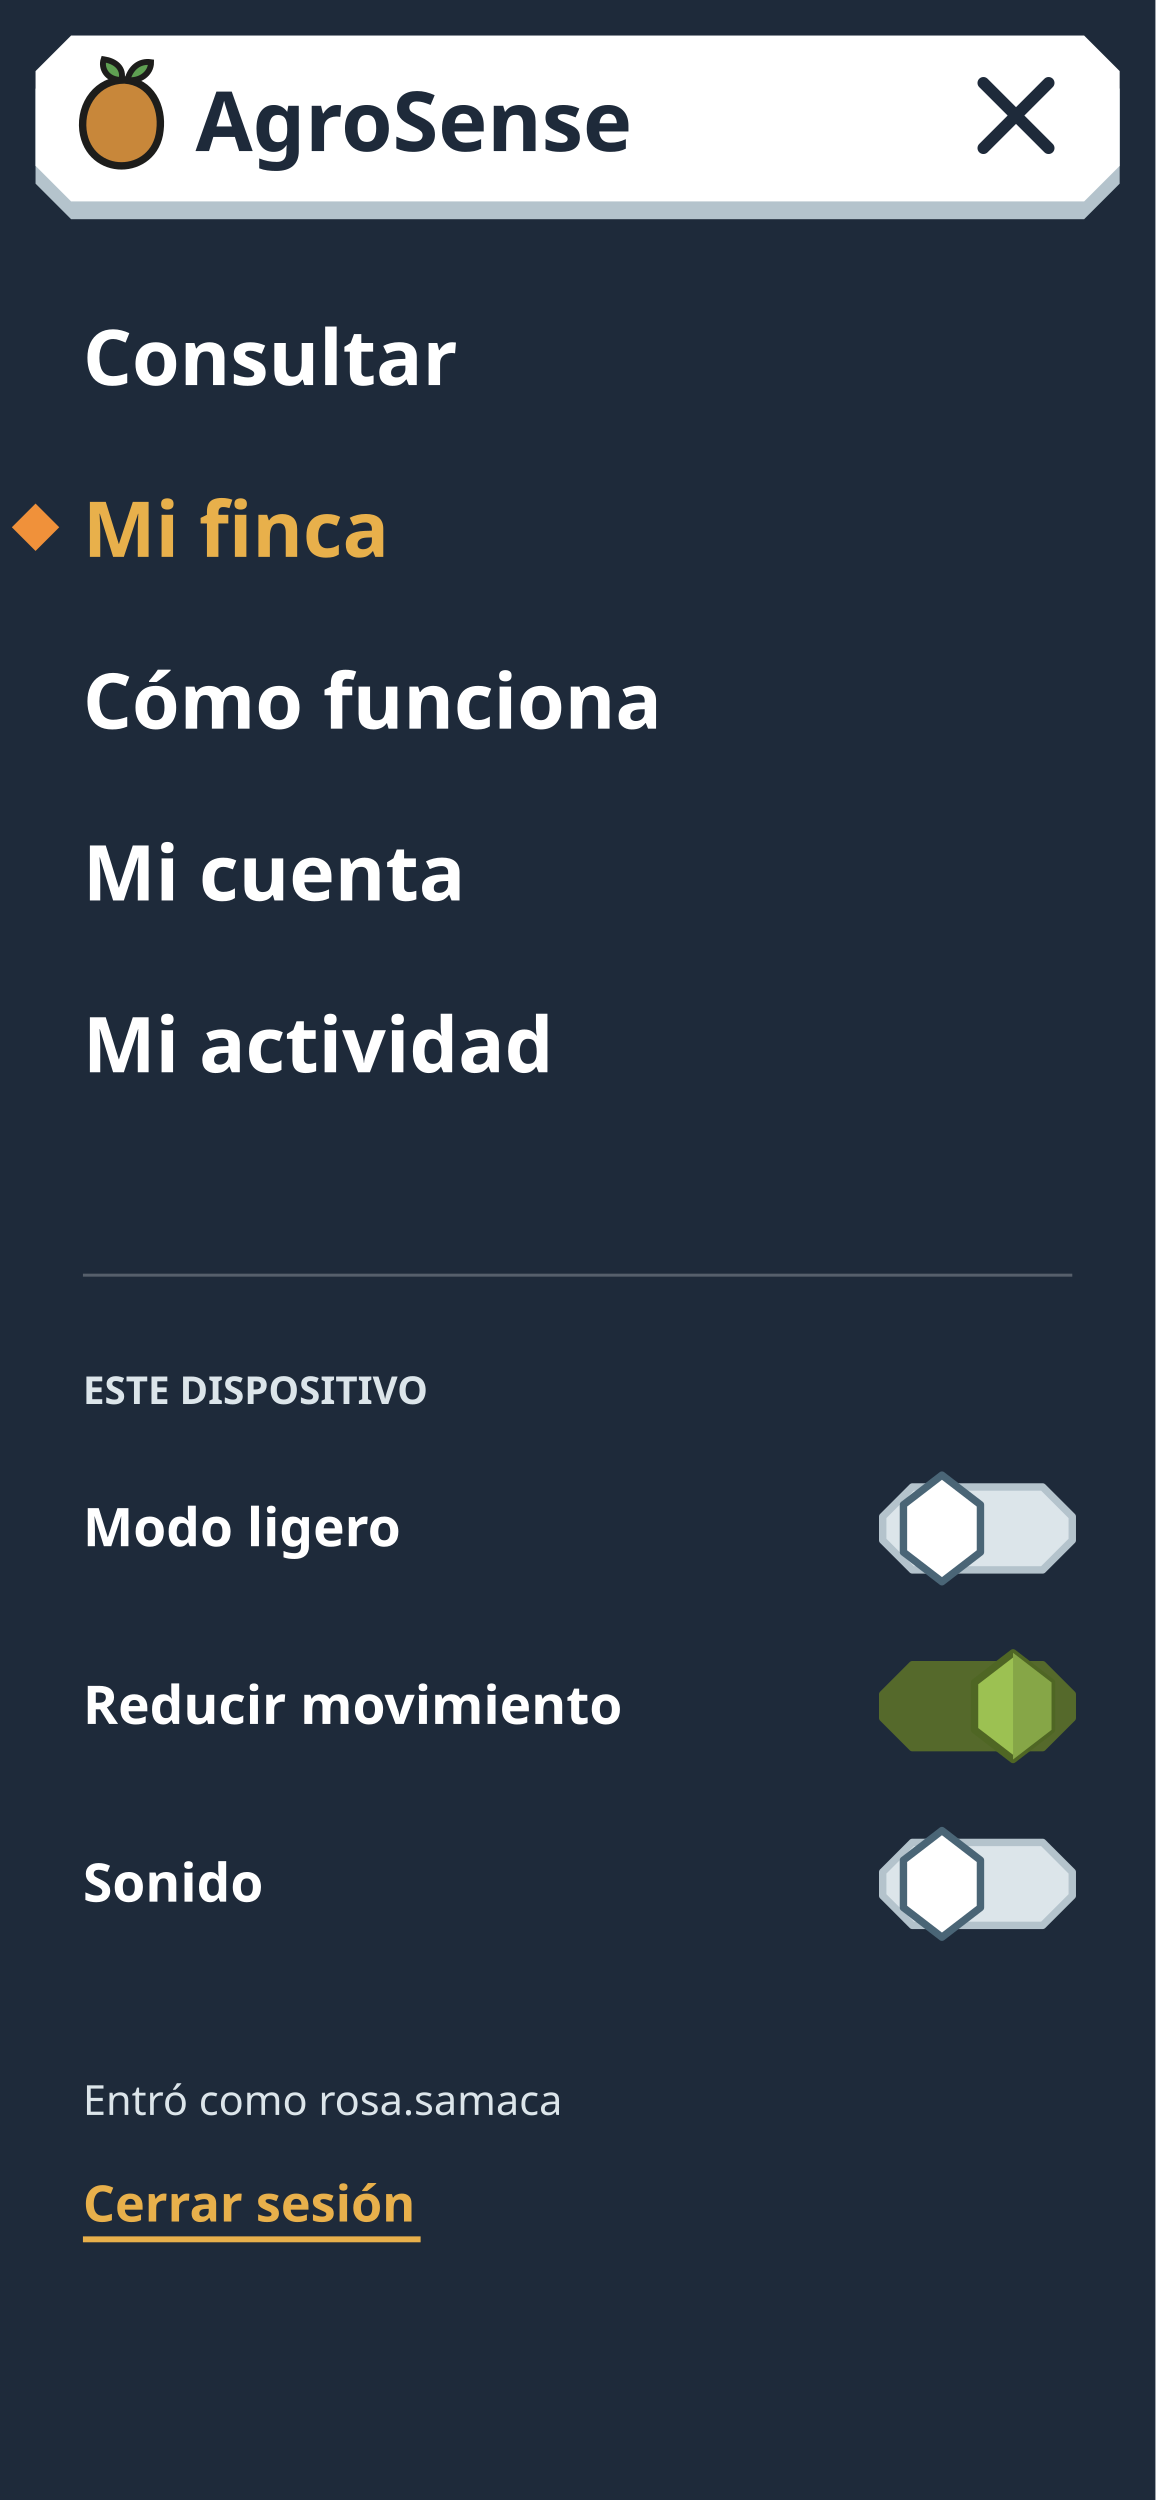
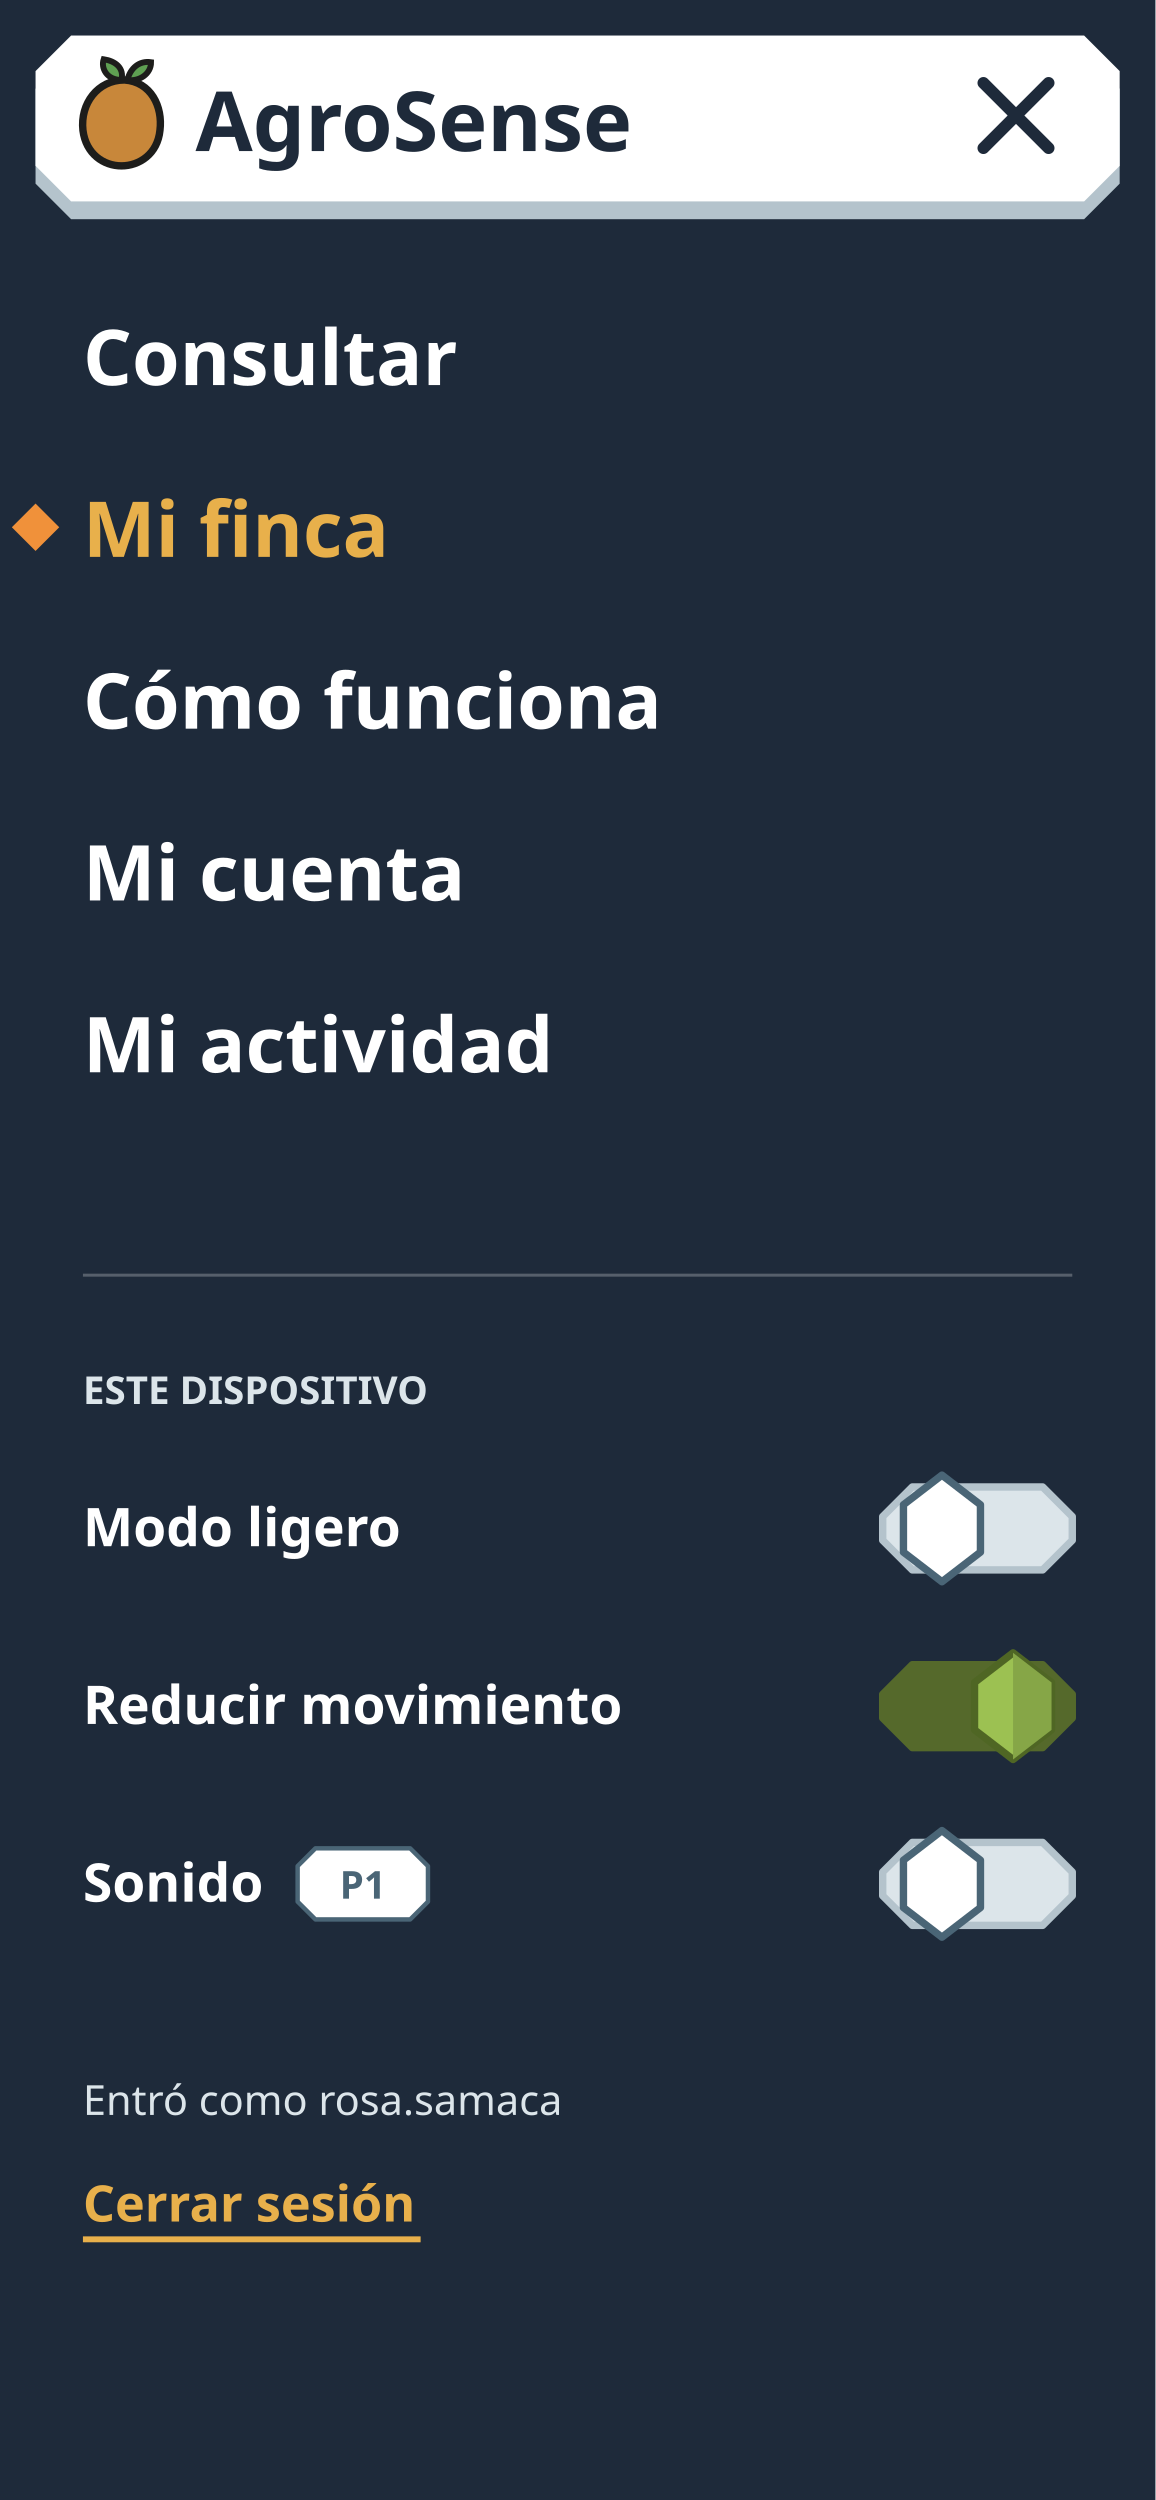
<svg xmlns="http://www.w3.org/2000/svg" width="390" height="844" viewBox="0 0 390 844">
  <rect width="390" height="844" fill="#1E2A3A" />
  <rect width="390" height="844" fill="#1E2A3A" />
  <g id="barra" transform="translate(0 0)">
    <polygon points="24,18 366,18 378,30 378,62 366,74 24,74 12,62 12,30" fill="#B4C3CC" />
    <polygon points="24,12 366,12 378,24 378,56 366,68 24,68 12,56 12,24" fill="#FFFFFF" />
    <g id="marca" transform="translate(26 18)">
      <path d="M16 9c9 .6 13 9 12 17-.8 8-7 12-13 12S3 34 2 26C1 17 7 9 16 9z" fill="#C8873A" stroke="#1D1D1B" stroke-width="2.5" />
      <path d="M15 9c-5 0-7-4-6-7 4 .6 7 3 6 7zm2 0c4 .6 8-2 8-6-4-.6-7 2-8 6z" fill="#5FA052" stroke="#1D1D1B" stroke-width="2" />
      <text x="40" y="33" font-family="Fredoka" font-weight="600" font-size="28" fill="#1E2A3A" text-anchor="start">AgroSense</text>
    </g>
    <path d="M332 28 l22 22 M354 28 l-22 22" stroke="#1E2A3A" stroke-width="4" stroke-linecap="round" />
  </g>
  <text x="28" y="130" font-family="Fredoka" font-weight="600" font-size="26" fill="#FFFFFF" text-anchor="start">Consultar</text>
  <text x="28" y="188" font-family="Fredoka" font-weight="600" font-size="26" fill="#E8B04B" text-anchor="start">Mi finca</text>
  <polygon points="12,170 20,178 12,186 4,178" fill="#F0913A" />
  <text x="28" y="246" font-family="Fredoka" font-weight="600" font-size="26" fill="#FFFFFF" text-anchor="start">Cómo funciona</text>
  <text x="28" y="304" font-family="Fredoka" font-weight="600" font-size="26" fill="#FFFFFF" text-anchor="start">Mi cuenta</text>
  <text x="28" y="362" font-family="Fredoka" font-weight="600" font-size="26" fill="#FFFFFF" text-anchor="start">Mi actividad</text>
  <rect x="28" y="430" width="334" height="1" fill="#FFFFFF" fill-opacity="0.25" />
  <text x="28" y="474" font-family="Atkinson Hyperlegible" font-weight="700" font-size="13" fill="#DCE5EA" text-anchor="start">ESTE DISPOSITIVO</text>
  <text x="28" y="522" font-family="Atkinson Hyperlegible" font-weight="700" font-size="18" fill="#FFFFFF" text-anchor="start">Modo ligero</text>
  <g id="interruptor-modo" transform="translate(298 496)">
    <polygon points="10,6 54,6 64,16 64,24 54,34 10,34 0,24 0,16" fill="#DCE5EA" stroke="#B4C3CC" stroke-width="2.5" stroke-linejoin="round" />
    <polygon points="20,2 33,12 33,28 20,38 7,28 7,12" fill="#FFFFFF" stroke="#4A6576" stroke-width="2.5" stroke-linejoin="round" />
  </g>
  <text x="28" y="582" font-family="Atkinson Hyperlegible" font-weight="700" font-size="18" fill="#FFFFFF" text-anchor="start">Reducir movimiento</text>
  <g id="interruptor-reducir" transform="translate(298 556)">
    <polygon points="10,6 54,6 64,16 64,24 54,34 10,34 0,24 0,16" fill="#55692B" stroke="#55692B" stroke-width="2.5" stroke-linejoin="round" />
    <polygon points="44,2 57,12 57,28 44,38 31,28 31,12" fill="#9CC152" stroke="#4F6624" stroke-width="2.5" stroke-linejoin="round" />
    <polygon points="44,2 57,12 57,28 44,38" fill="#86A647" />
  </g>
  <text x="28" y="642" font-family="Atkinson Hyperlegible" font-weight="700" font-size="18" fill="#FFFFFF" text-anchor="start">Sonido</text>
  <g id="interruptor-sonido" transform="translate(298 616)">
    <polygon points="10,6 54,6 64,16 64,24 54,34 10,34 0,24 0,16" fill="#DCE5EA" stroke="#B4C3CC" stroke-width="2.5" stroke-linejoin="round" />
    <polygon points="20,2 33,12 33,28 20,38 7,28 7,12" fill="#FFFFFF" stroke="#4A6576" stroke-width="2.5" stroke-linejoin="round" />
  </g>
+   <polygon points="106.48,624 138.48,624 144.48,630 144.48,642 138.48,648 106.48,648 100.48,642 100.48,630" fill="#FFFFFF" stroke="#4A6576" stroke-width="1.5" stroke-linejoin="round" />
+   <text x="122.48" y="641" font-family="Atkinson Hyperlegible" font-weight="700" font-size="13" fill="#4A6576" text-anchor="middle">P1</text>
  <text x="28" y="714" font-family="Atkinson Hyperlegible" font-weight="400" font-size="14" fill="#DCE5EA" text-anchor="start">Entró como rosa.samaca</text>
  <text x="28" y="750" font-family="Atkinson Hyperlegible" font-weight="700" font-size="17" fill="#E8B04B" text-anchor="start">Cerrar sesión</text>
  <rect x="28" y="755" width="114" height="2" fill="#E8B04B" />
</svg>
